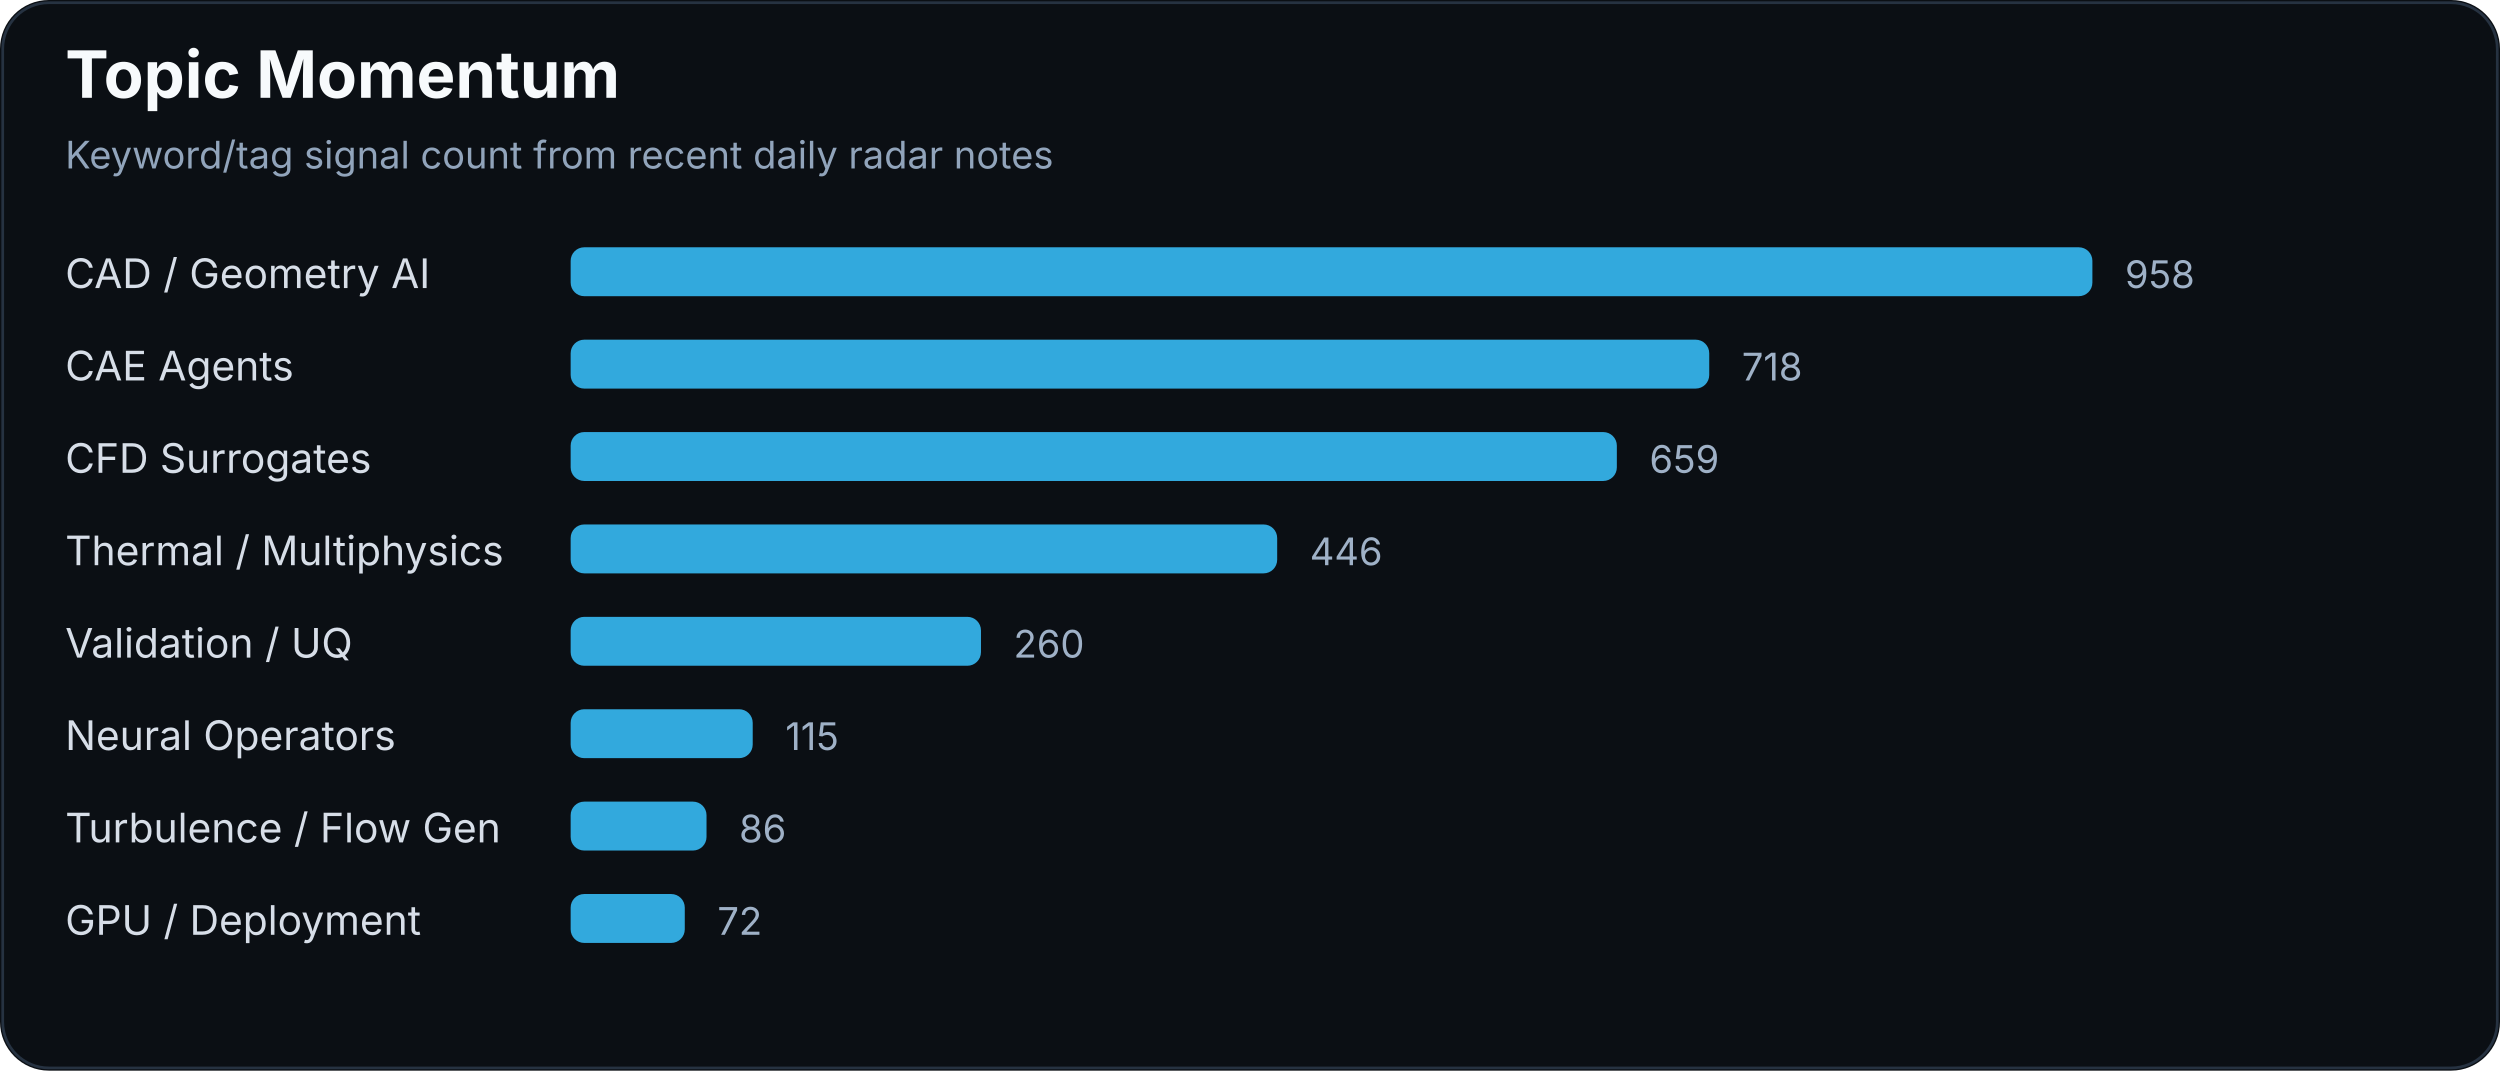
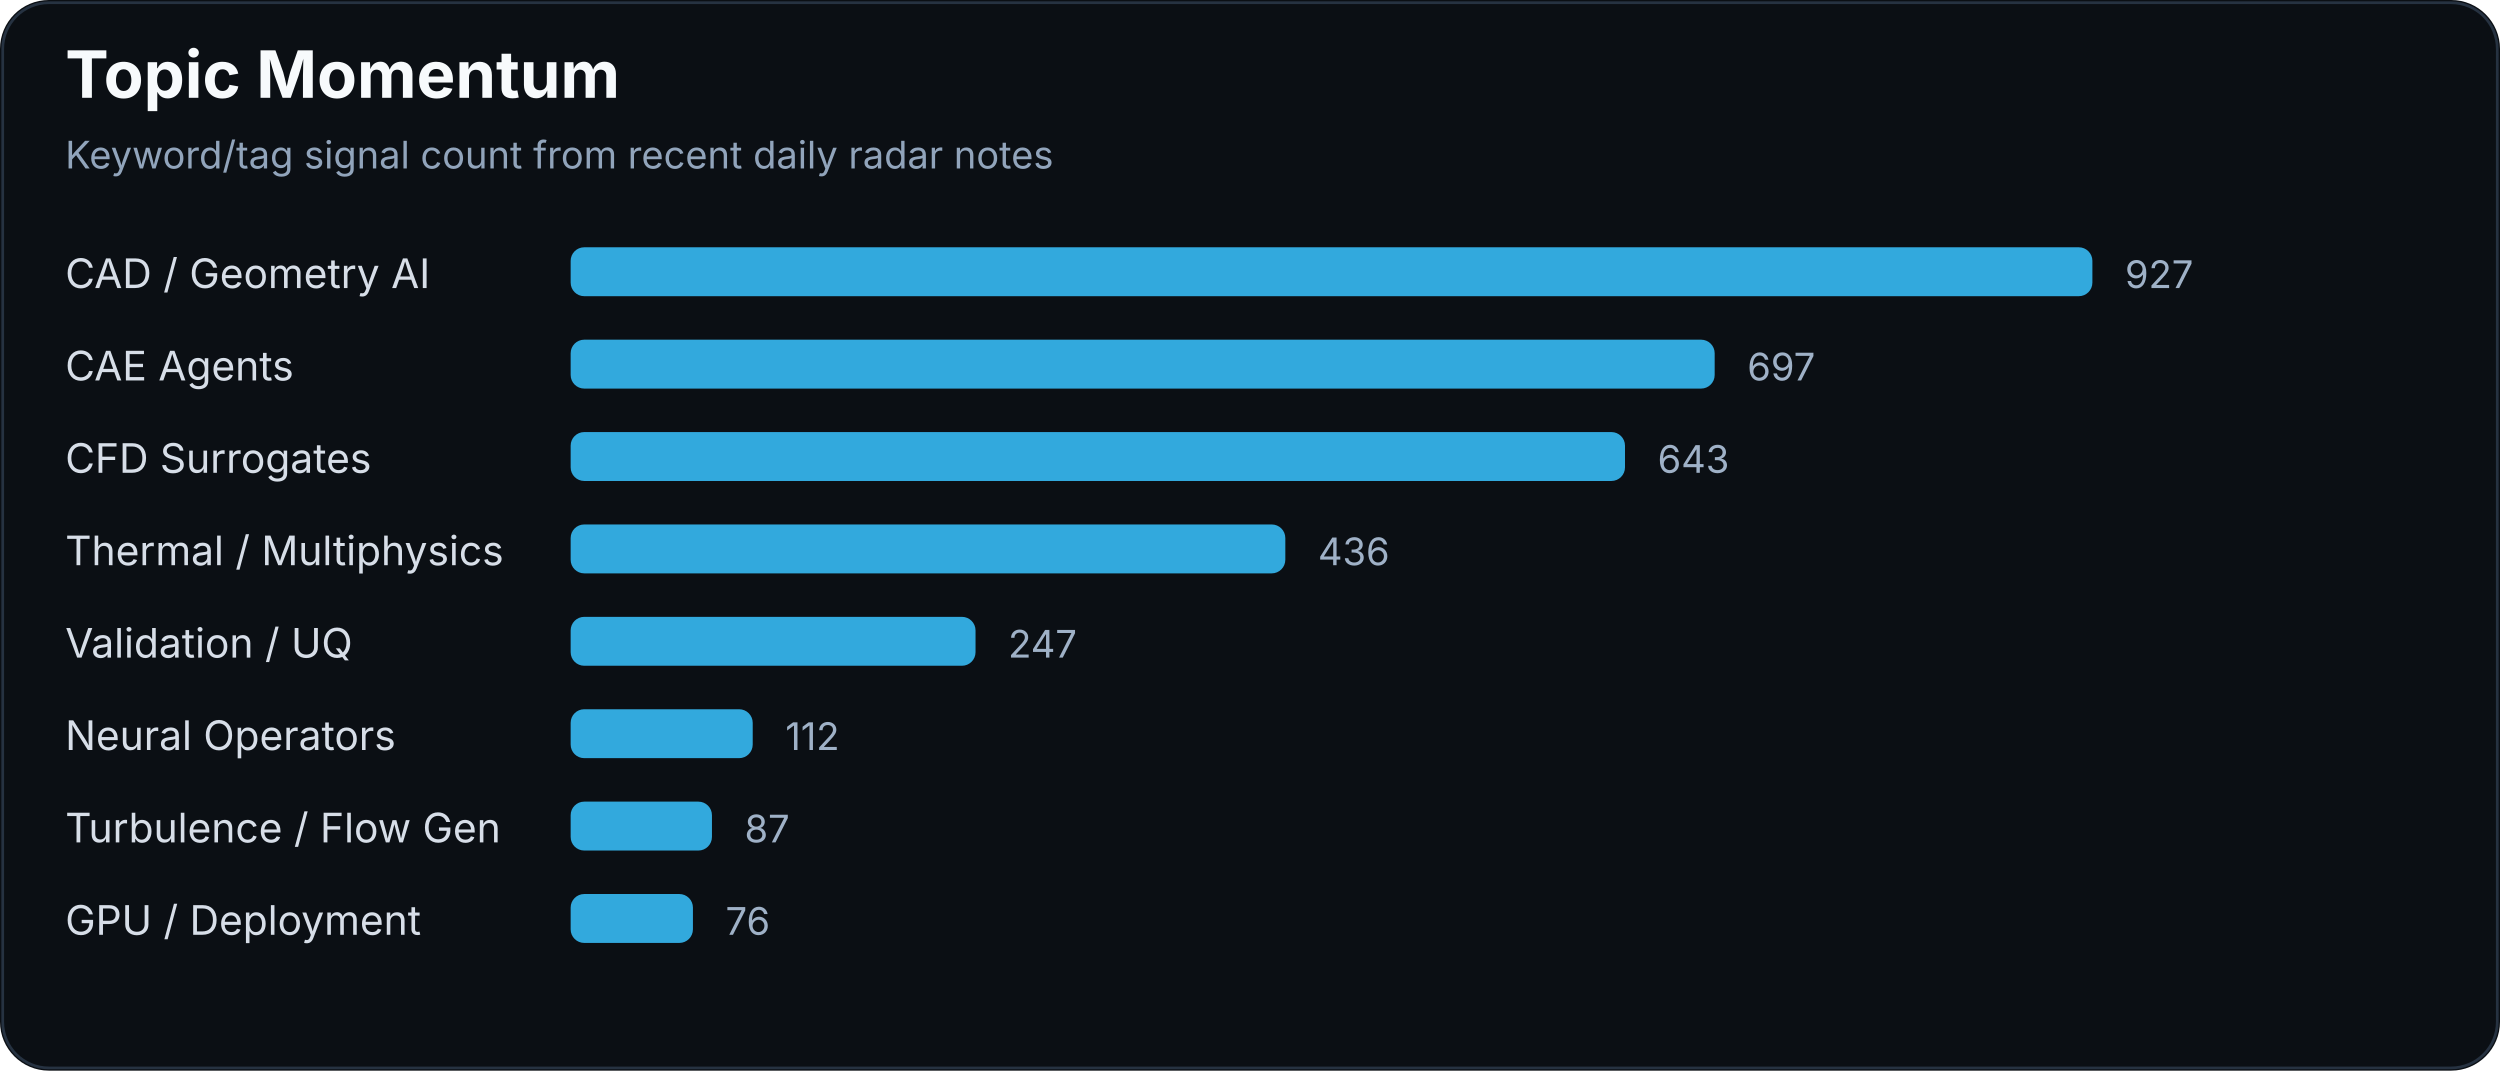
<svg xmlns="http://www.w3.org/2000/svg" width="920" height="394" viewBox="0 0 920 394">
  <rect width="100%" height="100%" rx="18" fill="#0b0f14" />
  <rect x="1" y="1" width="918" height="392" rx="17" fill="none" stroke="#263241" />
  <text x="24" y="36" font-size="24" font-family="Inter, ui-sans-serif, system-ui, -apple-system, Segoe UI, sans-serif" font-weight="700" fill="#f7fafc">Topic Momentum</text>
  <text x="24" y="62" font-size="14" font-family="Inter, ui-sans-serif, system-ui, -apple-system, Segoe UI, sans-serif" fill="#91a4bb">Keyword/tag signal count from recent daily radar notes</text>
  <g font-family="Inter, ui-sans-serif, system-ui, -apple-system, Segoe UI, sans-serif">
    <text x="24" y="106" font-size="15" fill="#d7dee8">CAD / Geometry AI</text>
    <rect x="210" y="91" width="560" height="18" rx="5" fill="#38bdf8" opacity="0.88" />
-     <text x="782" y="106" font-size="14" fill="#9fb1c7">958</text>
+     <text x="782" y="106" font-size="14" fill="#9fb1c7">927</text>
    <text x="24" y="140" font-size="15" fill="#d7dee8">CAE Agents</text>
-     <rect x="210" y="125" width="419" height="18" rx="5" fill="#38bdf8" opacity="0.88" />
-     <text x="641" y="140" font-size="14" fill="#9fb1c7">718</text>
+     <rect x="210" y="125" width="421" height="18" rx="5" fill="#38bdf8" opacity="0.88" />
+     <text x="643" y="140" font-size="14" fill="#9fb1c7">697</text>
    <text x="24" y="174" font-size="15" fill="#d7dee8">CFD Surrogates</text>
-     <rect x="210" y="159" width="385" height="18" rx="5" fill="#38bdf8" opacity="0.88" />
-     <text x="607" y="174" font-size="14" fill="#9fb1c7">659</text>
+     <rect x="210" y="159" width="388" height="18" rx="5" fill="#38bdf8" opacity="0.88" />
+     <text x="610" y="174" font-size="14" fill="#9fb1c7">643</text>
    <text x="24" y="208" font-size="15" fill="#d7dee8">Thermal / Multiphysics</text>
-     <rect x="210" y="193" width="260" height="18" rx="5" fill="#38bdf8" opacity="0.88" />
-     <text x="482" y="208" font-size="14" fill="#9fb1c7">446</text>
+     <rect x="210" y="193" width="263" height="18" rx="5" fill="#38bdf8" opacity="0.88" />
+     <text x="485" y="208" font-size="14" fill="#9fb1c7">436</text>
    <text x="24" y="242" font-size="15" fill="#d7dee8">Validation / UQ</text>
-     <rect x="210" y="227" width="151" height="18" rx="5" fill="#38bdf8" opacity="0.88" />
-     <text x="373" y="242" font-size="14" fill="#9fb1c7">260</text>
+     <rect x="210" y="227" width="149" height="18" rx="5" fill="#38bdf8" opacity="0.88" />
+     <text x="371" y="242" font-size="14" fill="#9fb1c7">247</text>
    <text x="24" y="276" font-size="15" fill="#d7dee8">Neural Operators</text>
    <rect x="210" y="261" width="67" height="18" rx="5" fill="#38bdf8" opacity="0.88" />
-     <text x="289" y="276" font-size="14" fill="#9fb1c7">115</text>
+     <text x="289" y="276" font-size="14" fill="#9fb1c7">112</text>
    <text x="24" y="310" font-size="15" fill="#d7dee8">Turbulence / Flow Gen</text>
-     <rect x="210" y="295" width="50" height="18" rx="5" fill="#38bdf8" opacity="0.88" />
-     <text x="272" y="310" font-size="14" fill="#9fb1c7">86</text>
+     <rect x="210" y="295" width="52" height="18" rx="5" fill="#38bdf8" opacity="0.88" />
+     <text x="274" y="310" font-size="14" fill="#9fb1c7">87</text>
    <text x="24" y="344" font-size="15" fill="#d7dee8">GPU / Deployment</text>
-     <rect x="210" y="329" width="42" height="18" rx="5" fill="#38bdf8" opacity="0.88" />
-     <text x="264" y="344" font-size="14" fill="#9fb1c7">72</text>
+     <rect x="210" y="329" width="45" height="18" rx="5" fill="#38bdf8" opacity="0.88" />
+     <text x="267" y="344" font-size="14" fill="#9fb1c7">76</text>
  </g>
</svg>
